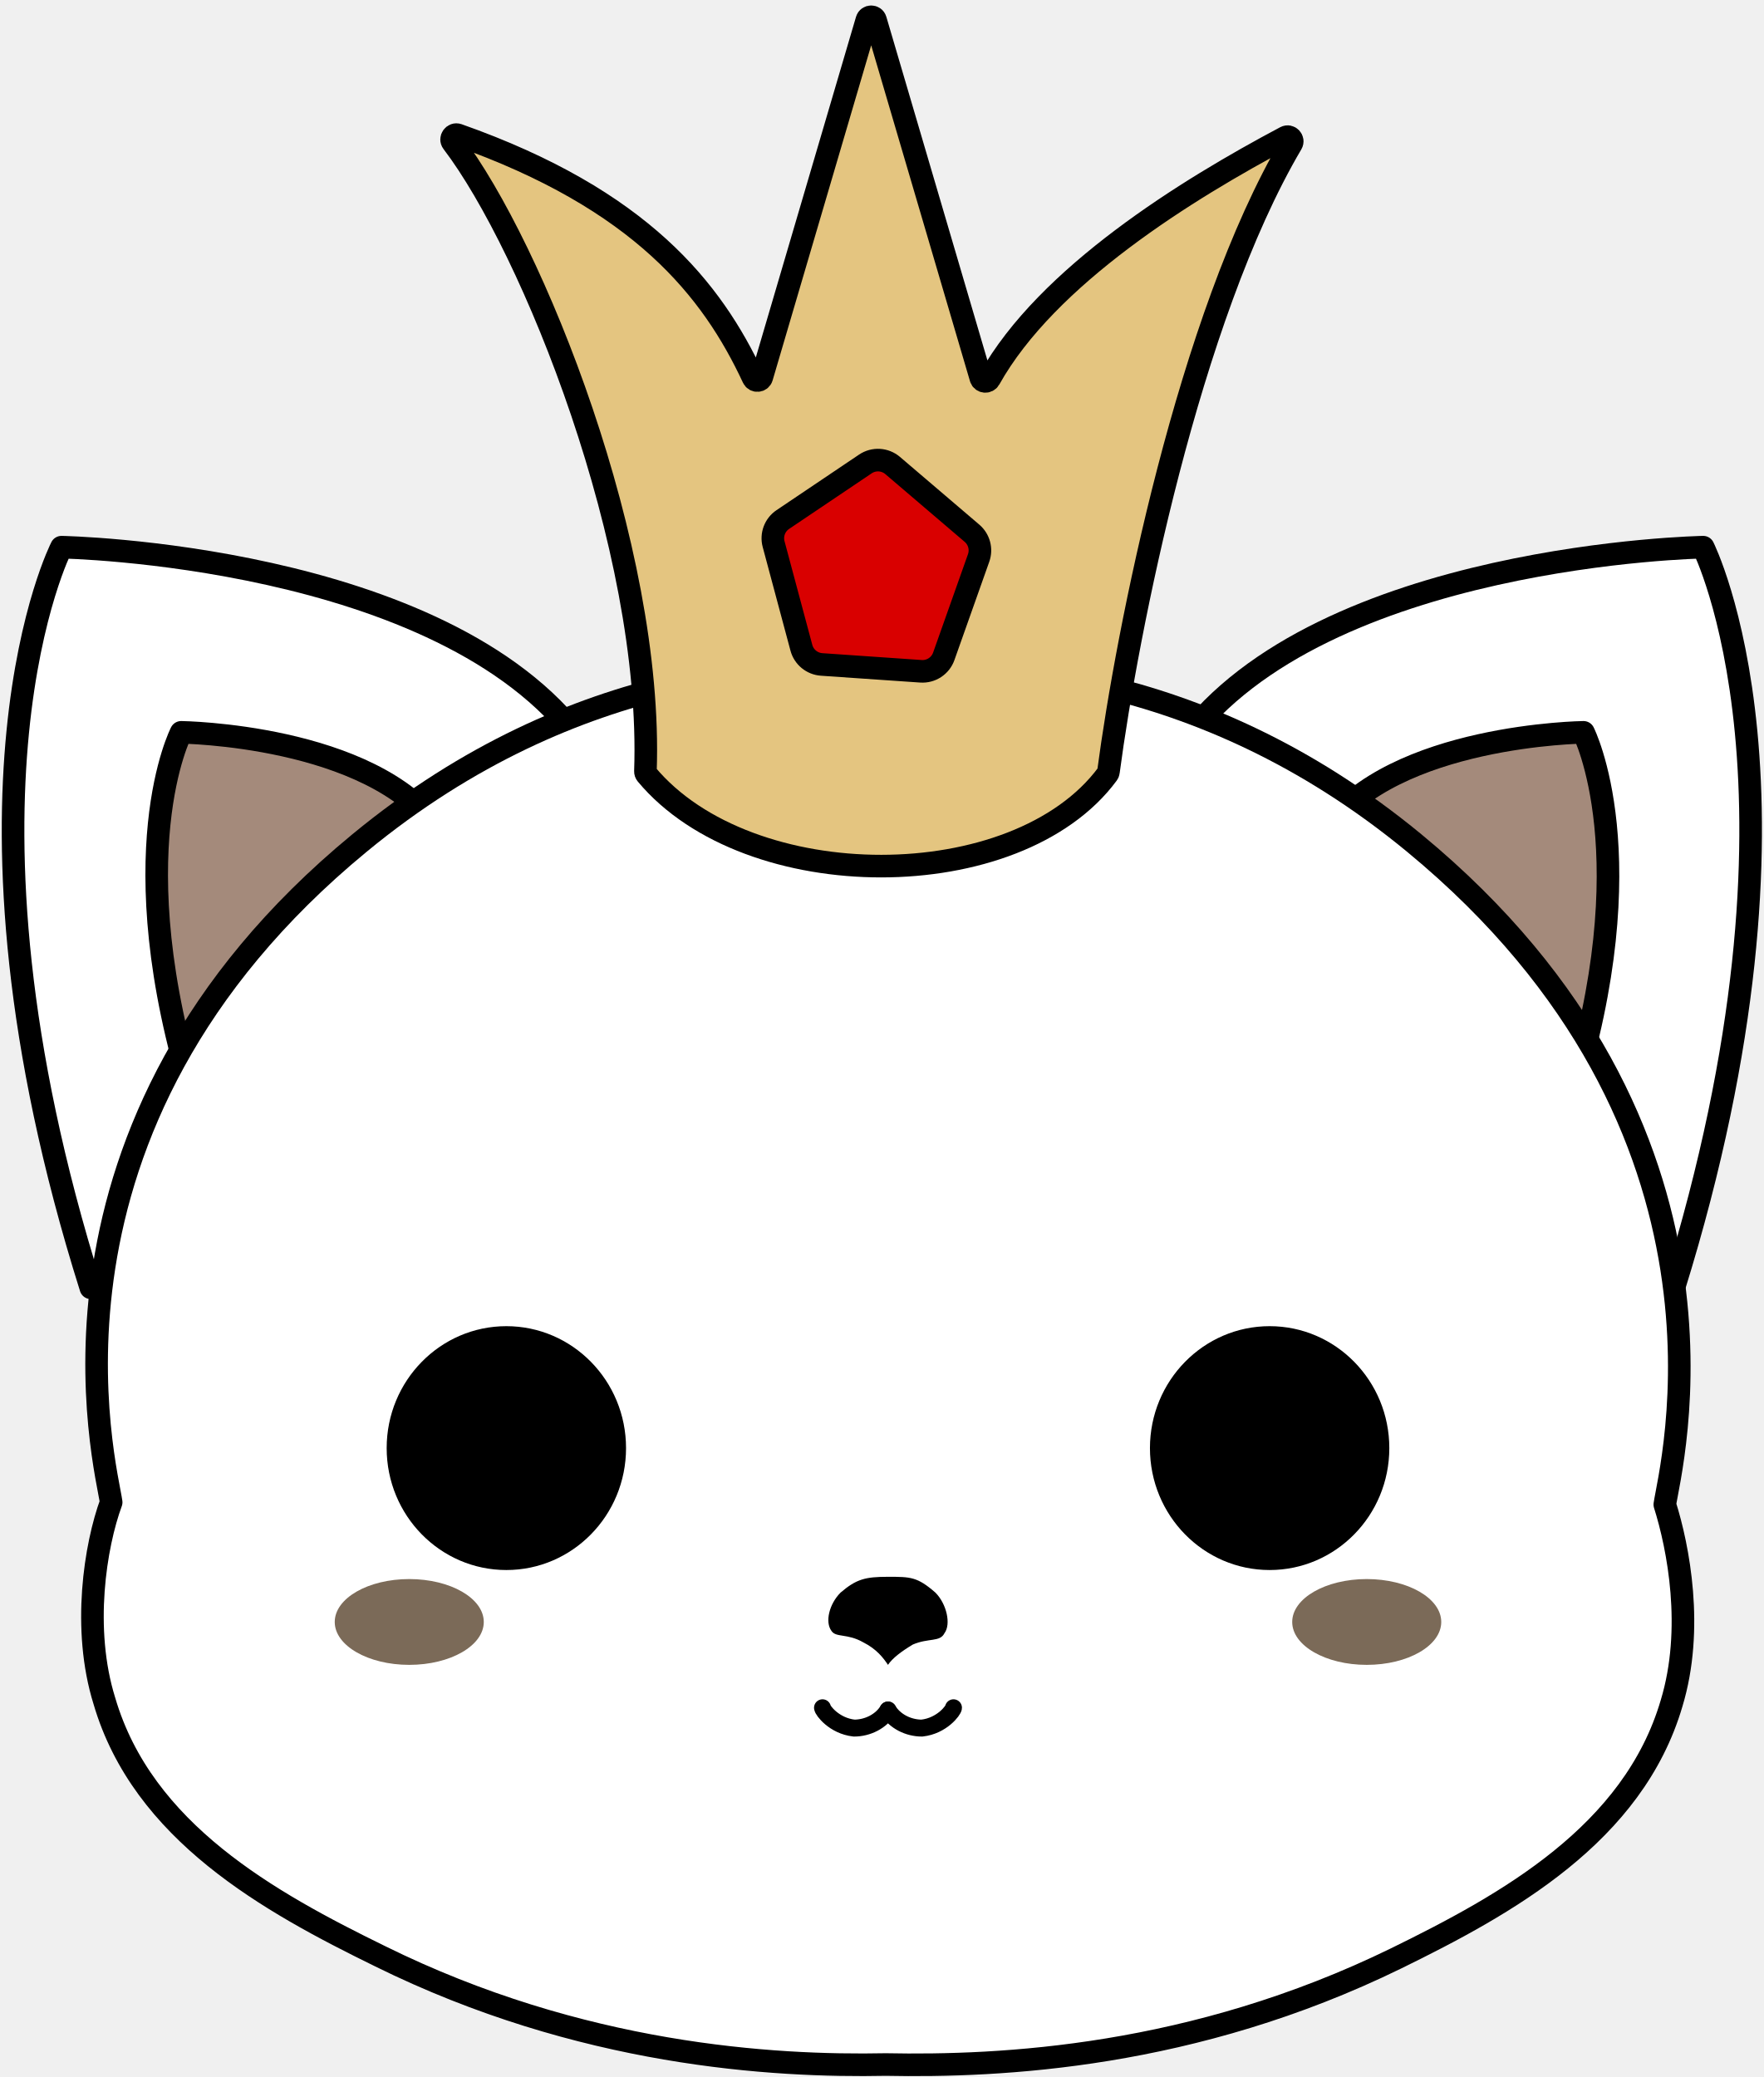
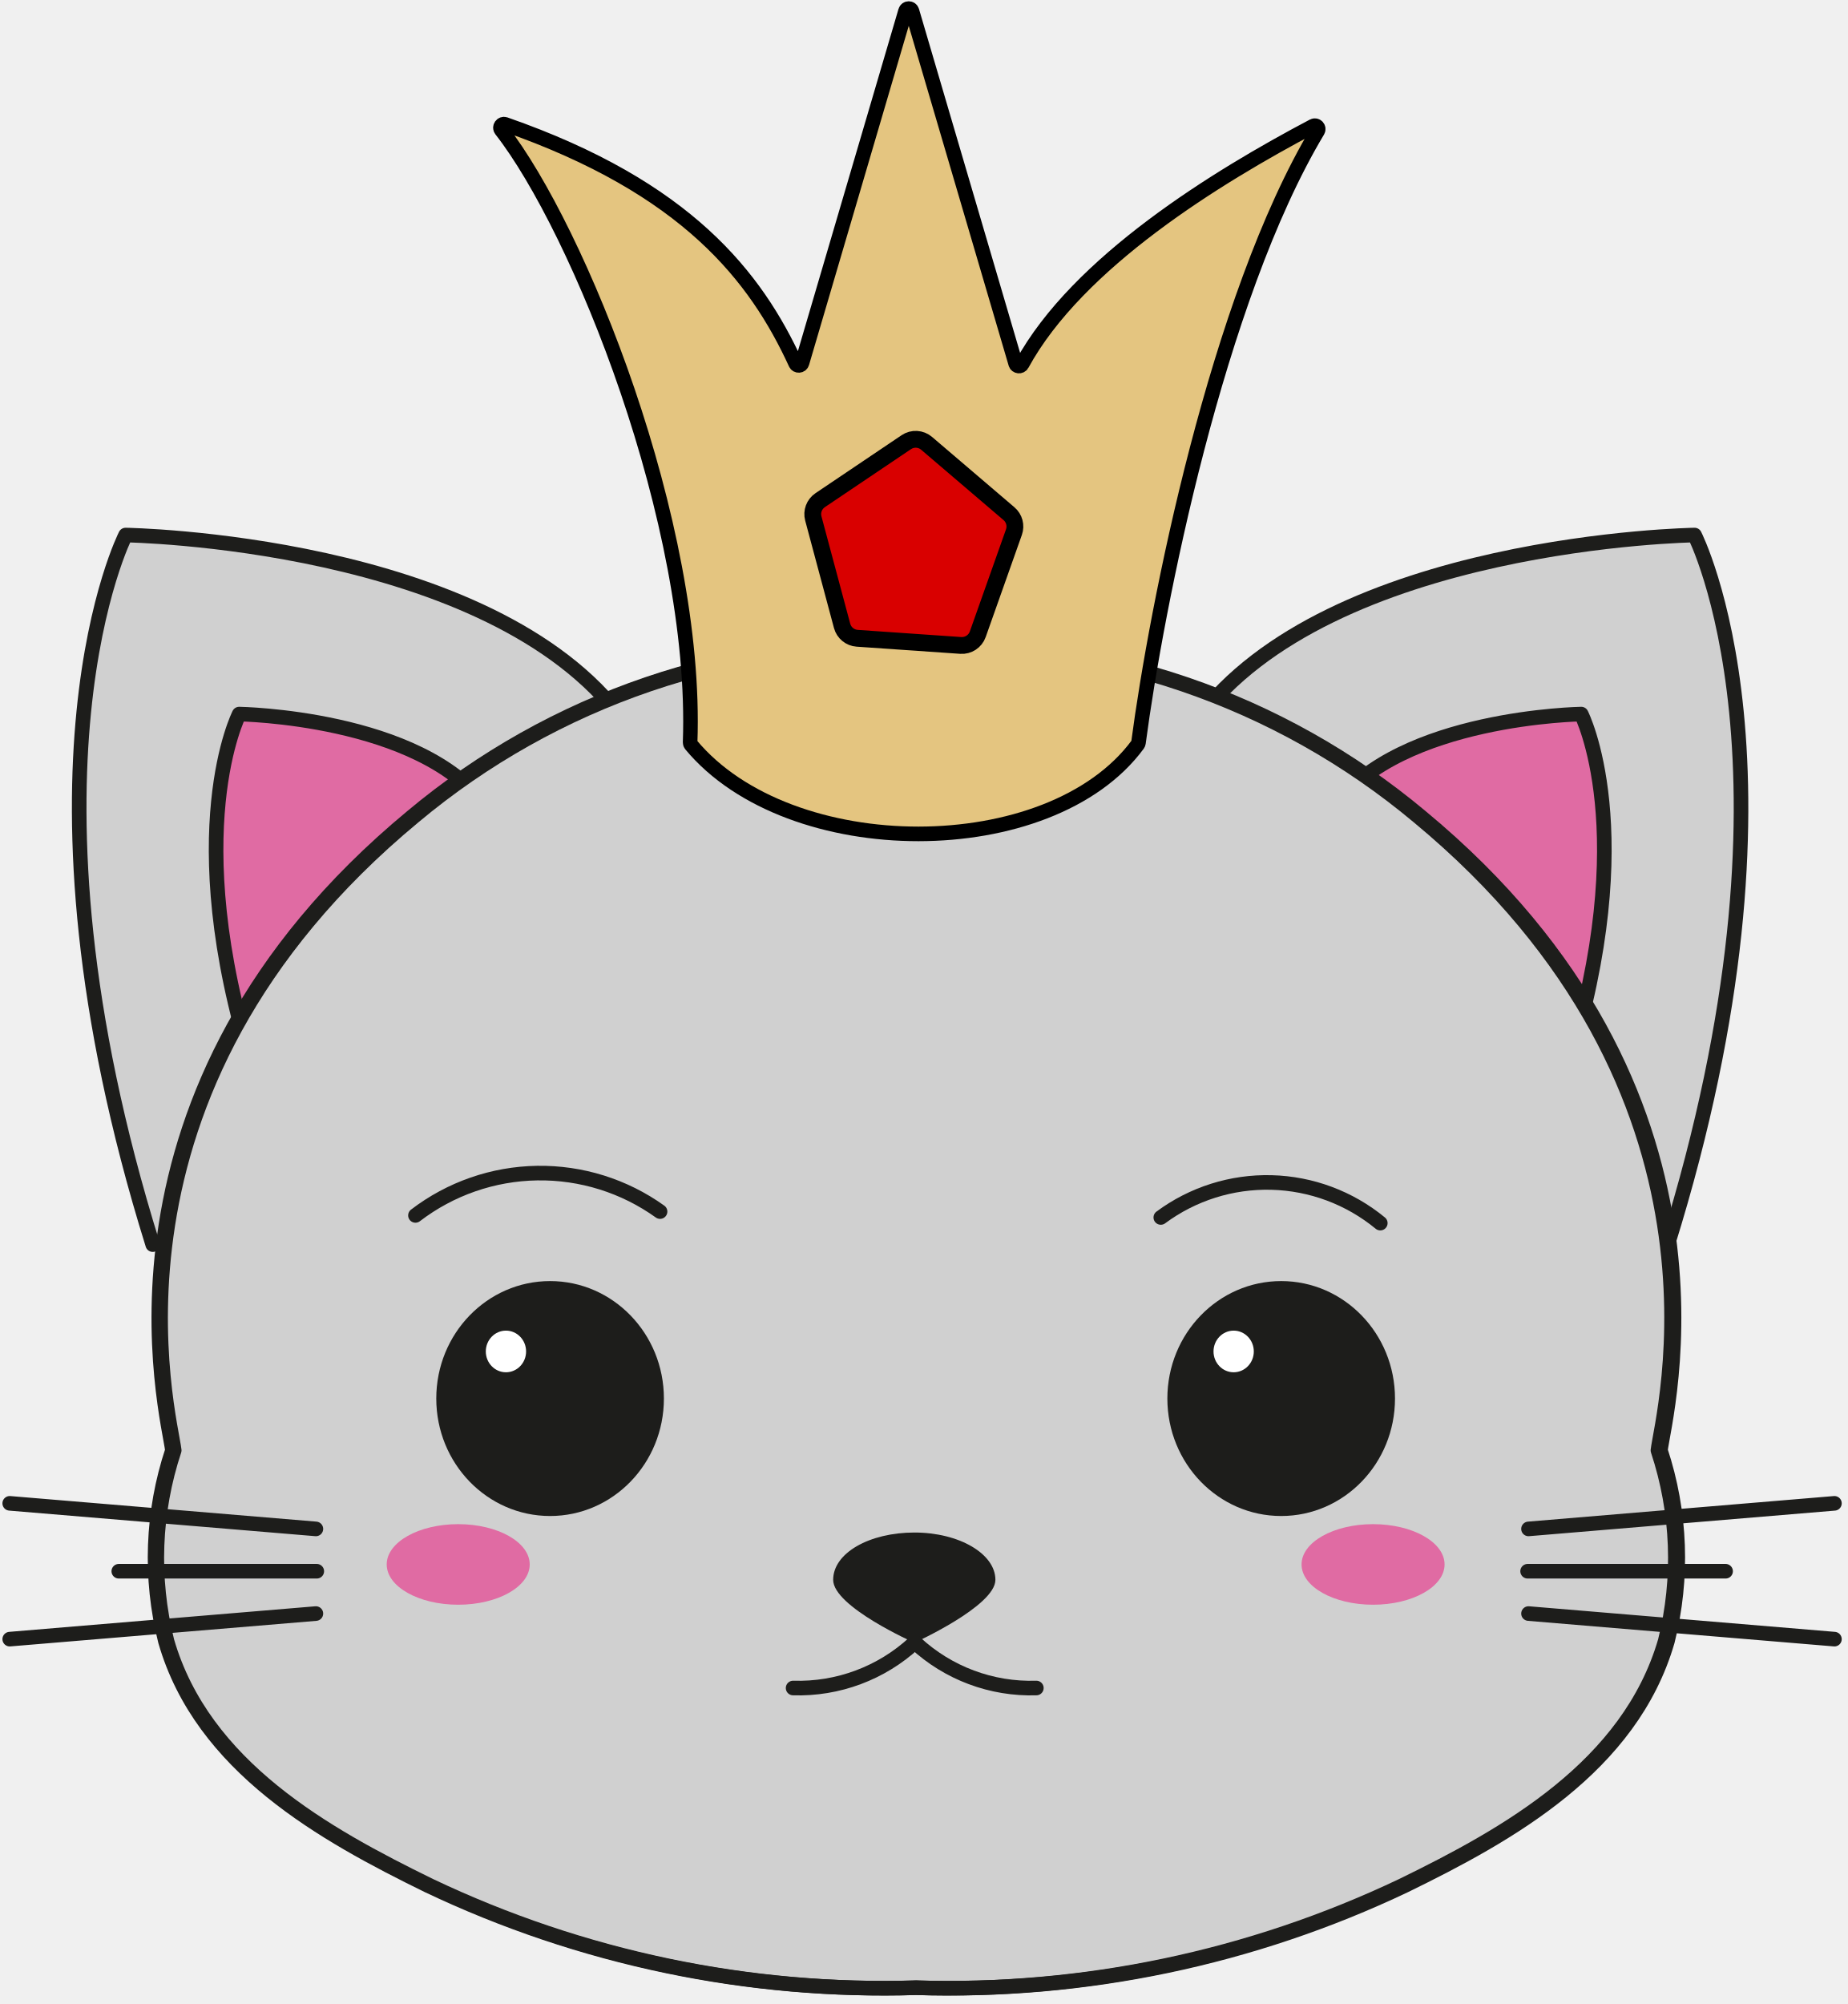
- <svg xmlns="http://www.w3.org/2000/svg" width="135" height="159" viewBox="0 0 135 159" fill="none">
-   <path d="M6.953 98.584C-4.973 60.729 4.706 41.888 4.706 41.888C4.706 41.888 33.918 42.407 44.462 56.754" fill="white" />
-   <path d="M6.953 98.584C-4.973 60.729 4.706 41.888 4.706 41.888C4.706 41.888 33.918 42.407 44.462 56.754" stroke="black" stroke-width="1.729" stroke-miterlimit="10" stroke-linecap="round" stroke-linejoin="round" />
-   <path d="M128.123 98.584C139.876 60.729 130.37 41.888 130.37 41.888C130.37 41.888 101.158 42.407 90.614 56.754" fill="white" />
-   <path d="M128.123 98.584C139.876 60.729 130.37 41.888 130.37 41.888C130.37 41.888 101.158 42.407 90.614 56.754" stroke="black" stroke-width="1.729" stroke-miterlimit="10" stroke-linecap="round" stroke-linejoin="round" />
-   <path d="M14.905 84.237C9.028 65.396 13.868 56.062 13.868 56.062C13.868 56.062 28.387 56.235 33.573 63.495" fill="#A48A7B" />
-   <path d="M14.905 84.237C9.028 65.396 13.868 56.062 13.868 56.062C13.868 56.062 28.387 56.235 33.573 63.495" stroke="black" stroke-width="1.729" stroke-miterlimit="10" stroke-linecap="round" stroke-linejoin="round" />
-   <path d="M120.171 84.237C126.048 65.569 121.208 56.062 121.208 56.062C121.208 56.062 106.688 56.235 101.503 63.495" fill="#A48A7B" />
-   <path d="M120.171 84.237C126.048 65.569 121.208 56.062 121.208 56.062C121.208 56.062 106.688 56.235 101.503 63.495" stroke="black" stroke-width="1.729" stroke-miterlimit="10" stroke-linecap="round" stroke-linejoin="round" />
-   <path d="M67.797 158.045C76.613 158.218 91.305 157.526 106.862 149.921C115.332 145.772 125.011 140.414 127.95 130.388C129.678 124.684 128.468 118.462 127.431 115.177C127.777 112.585 134.864 86.484 108.245 64.532C91.478 50.704 74.884 50.877 67.97 50.877H67.797C60.883 50.877 44.29 50.704 27.523 64.532C1.077 86.311 8.164 112.412 8.509 115.005C7.299 118.289 6.262 124.684 7.991 130.216C10.929 140.241 20.609 145.599 29.079 149.748C44.463 157.353 59.155 158.218 67.797 158.045Z" fill="white" stroke="black" stroke-width="1.729" stroke-miterlimit="10" stroke-linecap="round" stroke-linejoin="round" />
-   <path d="M38.758 120.19C43.818 120.19 47.919 116.011 47.919 110.856C47.919 105.701 43.818 101.522 38.758 101.522C33.699 101.522 29.597 105.701 29.597 110.856C29.597 116.011 33.699 120.19 38.758 120.19Z" fill="black" />
-   <path d="M67.969 127.45C68.315 126.931 69.006 126.413 69.871 125.894C71.081 125.375 71.945 125.721 72.29 125.03C72.809 124.338 72.463 122.783 71.599 121.918C70.216 120.709 69.698 120.708 67.969 120.708C66.241 120.708 65.549 120.881 64.339 121.918C63.475 122.783 63.129 124.166 63.648 124.857C63.994 125.375 64.858 125.03 66.068 125.721C67.105 126.24 67.624 126.931 67.969 127.45Z" fill="black" />
-   <path d="M31.326 127.45C34.476 127.45 37.03 125.979 37.03 124.166C37.03 122.352 34.476 120.881 31.326 120.881C28.175 120.881 25.622 122.352 25.622 124.166C25.622 125.979 28.175 127.45 31.326 127.45Z" fill="#7B6A58" />
-   <path d="M62.957 130.734C62.957 130.907 63.821 132.117 65.377 132.29C66.414 132.29 67.451 131.771 67.97 130.907" fill="white" />
-   <path d="M62.957 130.734C62.957 130.907 63.821 132.117 65.377 132.29C66.414 132.29 67.451 131.771 67.97 130.907" stroke="black" stroke-width="1.296" stroke-miterlimit="10" stroke-linecap="round" stroke-linejoin="round" />
-   <path d="M72.983 130.734C72.983 130.907 72.119 132.117 70.563 132.29C69.526 132.29 68.489 131.771 67.97 130.907" fill="white" />
-   <path d="M72.983 130.734C72.983 130.907 72.119 132.117 70.563 132.29C69.526 132.29 68.489 131.771 67.97 130.907" stroke="black" stroke-width="1.296" stroke-miterlimit="10" stroke-linecap="round" stroke-linejoin="round" />
-   <path d="M97.182 120.19C102.242 120.19 106.343 116.011 106.343 110.856C106.343 105.701 102.242 101.522 97.182 101.522C92.123 101.522 88.021 105.701 88.021 110.856C88.021 116.011 92.123 120.19 97.182 120.19Z" fill="black" />
-   <path d="M104.614 127.45C107.765 127.45 110.318 125.979 110.318 124.166C110.318 122.352 107.765 120.881 104.614 120.881C101.464 120.881 98.91 122.352 98.91 124.166C98.91 125.979 101.464 127.45 104.614 127.45Z" fill="#7B6A58" />
-   <path d="M49.403 59.044C50.014 41.849 40.728 18.875 34.639 10.89C34.425 10.61 34.717 10.208 35.049 10.325C49.087 15.279 54.509 22.184 57.651 28.927C57.787 29.22 58.217 29.19 58.308 28.881L66.352 1.532C66.449 1.201 66.918 1.201 67.015 1.532L75.078 28.946C75.167 29.247 75.584 29.287 75.737 29.012C80.147 21.119 90.87 14.496 98.398 10.502C98.71 10.336 99.041 10.694 98.862 10.998C90.985 24.358 86.26 48.395 84.844 59.089C84.837 59.147 84.815 59.198 84.781 59.244C77.841 68.647 57.304 68.657 49.482 59.274C49.428 59.209 49.4 59.128 49.403 59.044Z" fill="#E4C580" stroke="black" stroke-width="1.729" />
-   <path fill-rule="evenodd" clip-rule="evenodd" d="M74.401 40.822C74.945 41.287 75.147 42.039 74.907 42.714L72.24 50.242C71.981 50.974 71.266 51.443 70.492 51.389L62.892 50.865C62.155 50.814 61.532 50.301 61.341 49.588L59.215 41.653C59.024 40.94 59.307 40.184 59.919 39.772L66.239 35.517C66.883 35.084 67.736 35.132 68.326 35.636L74.401 40.822Z" fill="#D90000" stroke="black" stroke-width="1.729" />
+ <svg xmlns="http://www.w3.org/2000/svg" width="190" height="206" viewBox="0 0 190 206" fill="none">
+   <path d="M15.704 127.94C0.51 79.244 12.912 55 12.912 55C12.912 55 50.51 55.558 64.098 74.079" fill="#D0D0D0" />
+   <path d="M15.704 127.94C0.51 79.244 12.912 55 12.912 55C12.912 55 50.51 55.558 64.098 74.079" stroke="#1D1D1B" stroke-width="1.5" stroke-linecap="round" stroke-linejoin="round" />
+   <path d="M171.472 127.94C186.642 79.244 174.241 55 174.241 55C174.241 55 136.666 55.558 123.055 74.079" fill="#D0D0D0" />
+   <path d="M171.472 127.94C186.642 79.244 174.241 55 174.241 55C174.241 55 136.666 55.558 123.055 74.079" stroke="#1D1D1B" stroke-width="1.5" stroke-linecap="round" stroke-linejoin="round" />
+   <path d="M25.966 109.607C18.428 85.456 24.593 73.404 24.593 73.404C24.593 73.404 43.207 73.683 49.954 82.874" fill="#E06BA3" />
+   <path d="M25.966 109.607C18.428 85.456 24.593 73.404 24.593 73.404C24.593 73.404 43.207 73.683 49.954 82.874" stroke="#1D1D1B" stroke-width="1.5" stroke-linecap="round" stroke-linejoin="round" />
+   <path d="M161.213 109.607C168.752 85.456 162.586 73.404 162.586 73.404C162.586 73.404 143.973 73.683 137.226 82.874" fill="#E06BA3" />
+   <path d="M161.213 109.607C168.752 85.456 162.586 73.404 162.586 73.404C162.586 73.404 143.973 73.683 137.226 82.874" stroke="#1D1D1B" stroke-width="1.5" stroke-linecap="round" stroke-linejoin="round" />
+   <path d="M94.182 204.324C111.53 204.88 128.761 201.283 144.437 193.831C155.209 188.573 167.704 181.616 171.449 168.703C173.081 162.23 172.831 155.426 170.728 149.09C171.1 145.646 180.314 112.259 146.089 83.944C131.655 71.867 113.242 65.596 94.438 66.355H94.182C75.385 65.6 56.98 71.87 42.553 83.944C8.329 112.282 17.542 145.67 17.914 149.09C15.813 155.425 15.555 162.227 17.17 168.703C20.916 181.616 33.456 188.573 44.205 193.831C59.853 201.272 77.05 204.869 94.368 204.324H94.182Z" fill="#D0D0D0" stroke="#1D1D1B" stroke-width="1.5" stroke-linecap="round" stroke-linejoin="round" />
+   <path d="M56.561 155.837C63.025 155.837 68.264 150.431 68.264 143.762C68.264 137.093 63.025 131.687 56.561 131.687C50.098 131.687 44.858 137.093 44.858 143.762C44.858 150.431 50.098 155.837 56.561 155.837Z" fill="#1D1D1B" />
+   <path d="M47.114 164.957C51.174 164.957 54.466 163.103 54.466 160.816C54.466 158.528 51.174 156.674 47.114 156.674C43.053 156.674 39.762 158.528 39.762 160.816C39.762 163.103 43.053 164.957 47.114 164.957Z" fill="#E06BA3" />
+   <path d="M131.733 155.837C138.197 155.837 143.436 150.431 143.436 143.762C143.436 137.093 138.197 131.687 131.733 131.687C125.27 131.687 120.03 137.093 120.03 143.762C120.03 150.431 125.27 155.837 131.733 155.837Z" fill="#1D1D1B" />
+   <path d="M141.181 164.957C145.242 164.957 148.533 163.103 148.533 160.816C148.533 158.528 145.242 156.674 141.181 156.674C137.121 156.674 133.829 158.528 133.829 160.816C133.829 163.103 137.121 164.957 141.181 164.957Z" fill="#E06BA3" />
+   <path d="M102.349 162.398C102.349 165.096 94.02 168.866 94.02 168.866C94.02 168.866 85.667 165.166 85.667 162.398C85.667 159.629 89.413 157.535 94.02 157.535C98.626 157.535 102.349 159.722 102.349 162.398Z" fill="#1D1D1B" />
+   <path d="M52.022 141.062C53.166 141.062 54.093 140.104 54.093 138.922C54.093 137.74 53.166 136.781 52.022 136.781C50.878 136.781 49.951 137.74 49.951 138.922C49.951 140.104 50.878 141.062 52.022 141.062Z" fill="white" />
+   <path d="M157.163 157.163L188.619 154.534" stroke="#1D1D1B" stroke-width="1.5" stroke-linecap="round" stroke-linejoin="round" />
+   <path d="M157.163 165.865L188.619 168.494" stroke="#1D1D1B" stroke-width="1.5" stroke-linecap="round" stroke-linejoin="round" />
+   <path d="M157.071 161.514H177.429" stroke="#1D1D1B" stroke-width="1.5" stroke-linecap="round" stroke-linejoin="round" />
+   <path d="M126.847 141.062C127.991 141.062 128.918 140.104 128.918 138.922C128.918 137.74 127.991 136.781 126.847 136.781C125.703 136.781 124.776 137.74 124.776 138.922C124.776 140.104 125.703 141.062 126.847 141.062Z" fill="white" />
+   <path d="M32.48 157.163L1 154.534" stroke="#1D1D1B" stroke-width="1.5" stroke-linecap="round" stroke-linejoin="round" />
+   <path d="M32.48 165.865L1 168.494" stroke="#1D1D1B" stroke-width="1.5" stroke-linecap="round" stroke-linejoin="round" />
+   <path d="M32.572 161.514H12.214" stroke="#1D1D1B" stroke-width="1.5" stroke-linecap="round" stroke-linejoin="round" />
+   <path d="M94.019 204.324C111.336 204.869 128.534 201.272 144.181 193.831C154.953 188.573 167.447 181.616 171.217 168.703C172.832 162.227 172.573 155.425 170.472 149.09C170.844 145.646 180.058 112.259 145.833 83.944C131.407 71.87 113.002 65.6 94.205 66.355H94.019C75.214 65.596 56.801 71.867 42.367 83.944C8.142 112.282 17.356 145.67 17.728 149.09C15.625 155.426 15.375 162.23 17.007 168.703C20.729 181.616 33.293 188.573 44.019 193.831C59.675 201.272 76.88 204.869 94.205 204.324H94.019Z" stroke="#1D1D1B" stroke-width="1.5" stroke-linecap="round" stroke-linejoin="round" />
+   <path d="M94.019 168.866C90.633 171.993 86.154 173.664 81.548 173.519" stroke="#1D1D1B" stroke-width="1.5" stroke-linecap="round" stroke-linejoin="round" />
+   <path d="M94.112 168.866C97.487 171.996 101.96 173.668 106.56 173.519" stroke="#1D1D1B" stroke-width="1.5" stroke-linecap="round" stroke-linejoin="round" />
+   <path d="M119.355 125.148C122.643 122.713 126.65 121.447 130.74 121.553C134.829 121.658 138.766 123.128 141.924 125.729" stroke="#1D1D1B" stroke-width="1.5" stroke-linecap="round" stroke-linejoin="round" />
+   <path d="M42.717 124.938C46.313 122.185 50.699 120.66 55.227 120.589C59.755 120.518 64.187 121.904 67.868 124.543" stroke="#1D1D1B" stroke-width="1.5" stroke-linecap="round" stroke-linejoin="round" />
+   <path d="M70.96 76.315C71.777 53.729 59.447 23.455 51.528 13.345C51.31 13.068 51.599 12.663 51.932 12.779C70.638 19.295 77.713 28.449 81.809 37.359C81.944 37.652 82.373 37.624 82.464 37.315L93.107 1.128C93.205 0.797 93.673 0.797 93.77 1.128L104.433 37.38C104.521 37.681 104.937 37.721 105.087 37.445C110.805 26.956 125.149 18.17 135.03 12.956C135.341 12.792 135.675 13.145 135.493 13.447C125.122 30.767 118.907 62.373 117.058 76.361C117.05 76.418 117.029 76.469 116.995 76.516C107.975 88.777 81.2 88.787 71.038 76.546C70.984 76.481 70.957 76.4 70.96 76.315Z" fill="#E4C580" stroke="black" stroke-width="1.5" />
+   <path fill-rule="evenodd" clip-rule="evenodd" d="M103.748 52.806C104.292 53.271 104.494 54.023 104.255 54.698L100.534 65.2C100.275 65.931 99.56 66.4 98.786 66.347L88.135 65.611C87.399 65.561 86.776 65.047 86.585 64.334L83.627 53.296C83.436 52.583 83.719 51.827 84.331 51.415L93.187 45.453C93.831 45.019 94.685 45.068 95.275 45.572L103.748 52.806Z" fill="#D90000" stroke="black" stroke-width="1.729" />
</svg>
